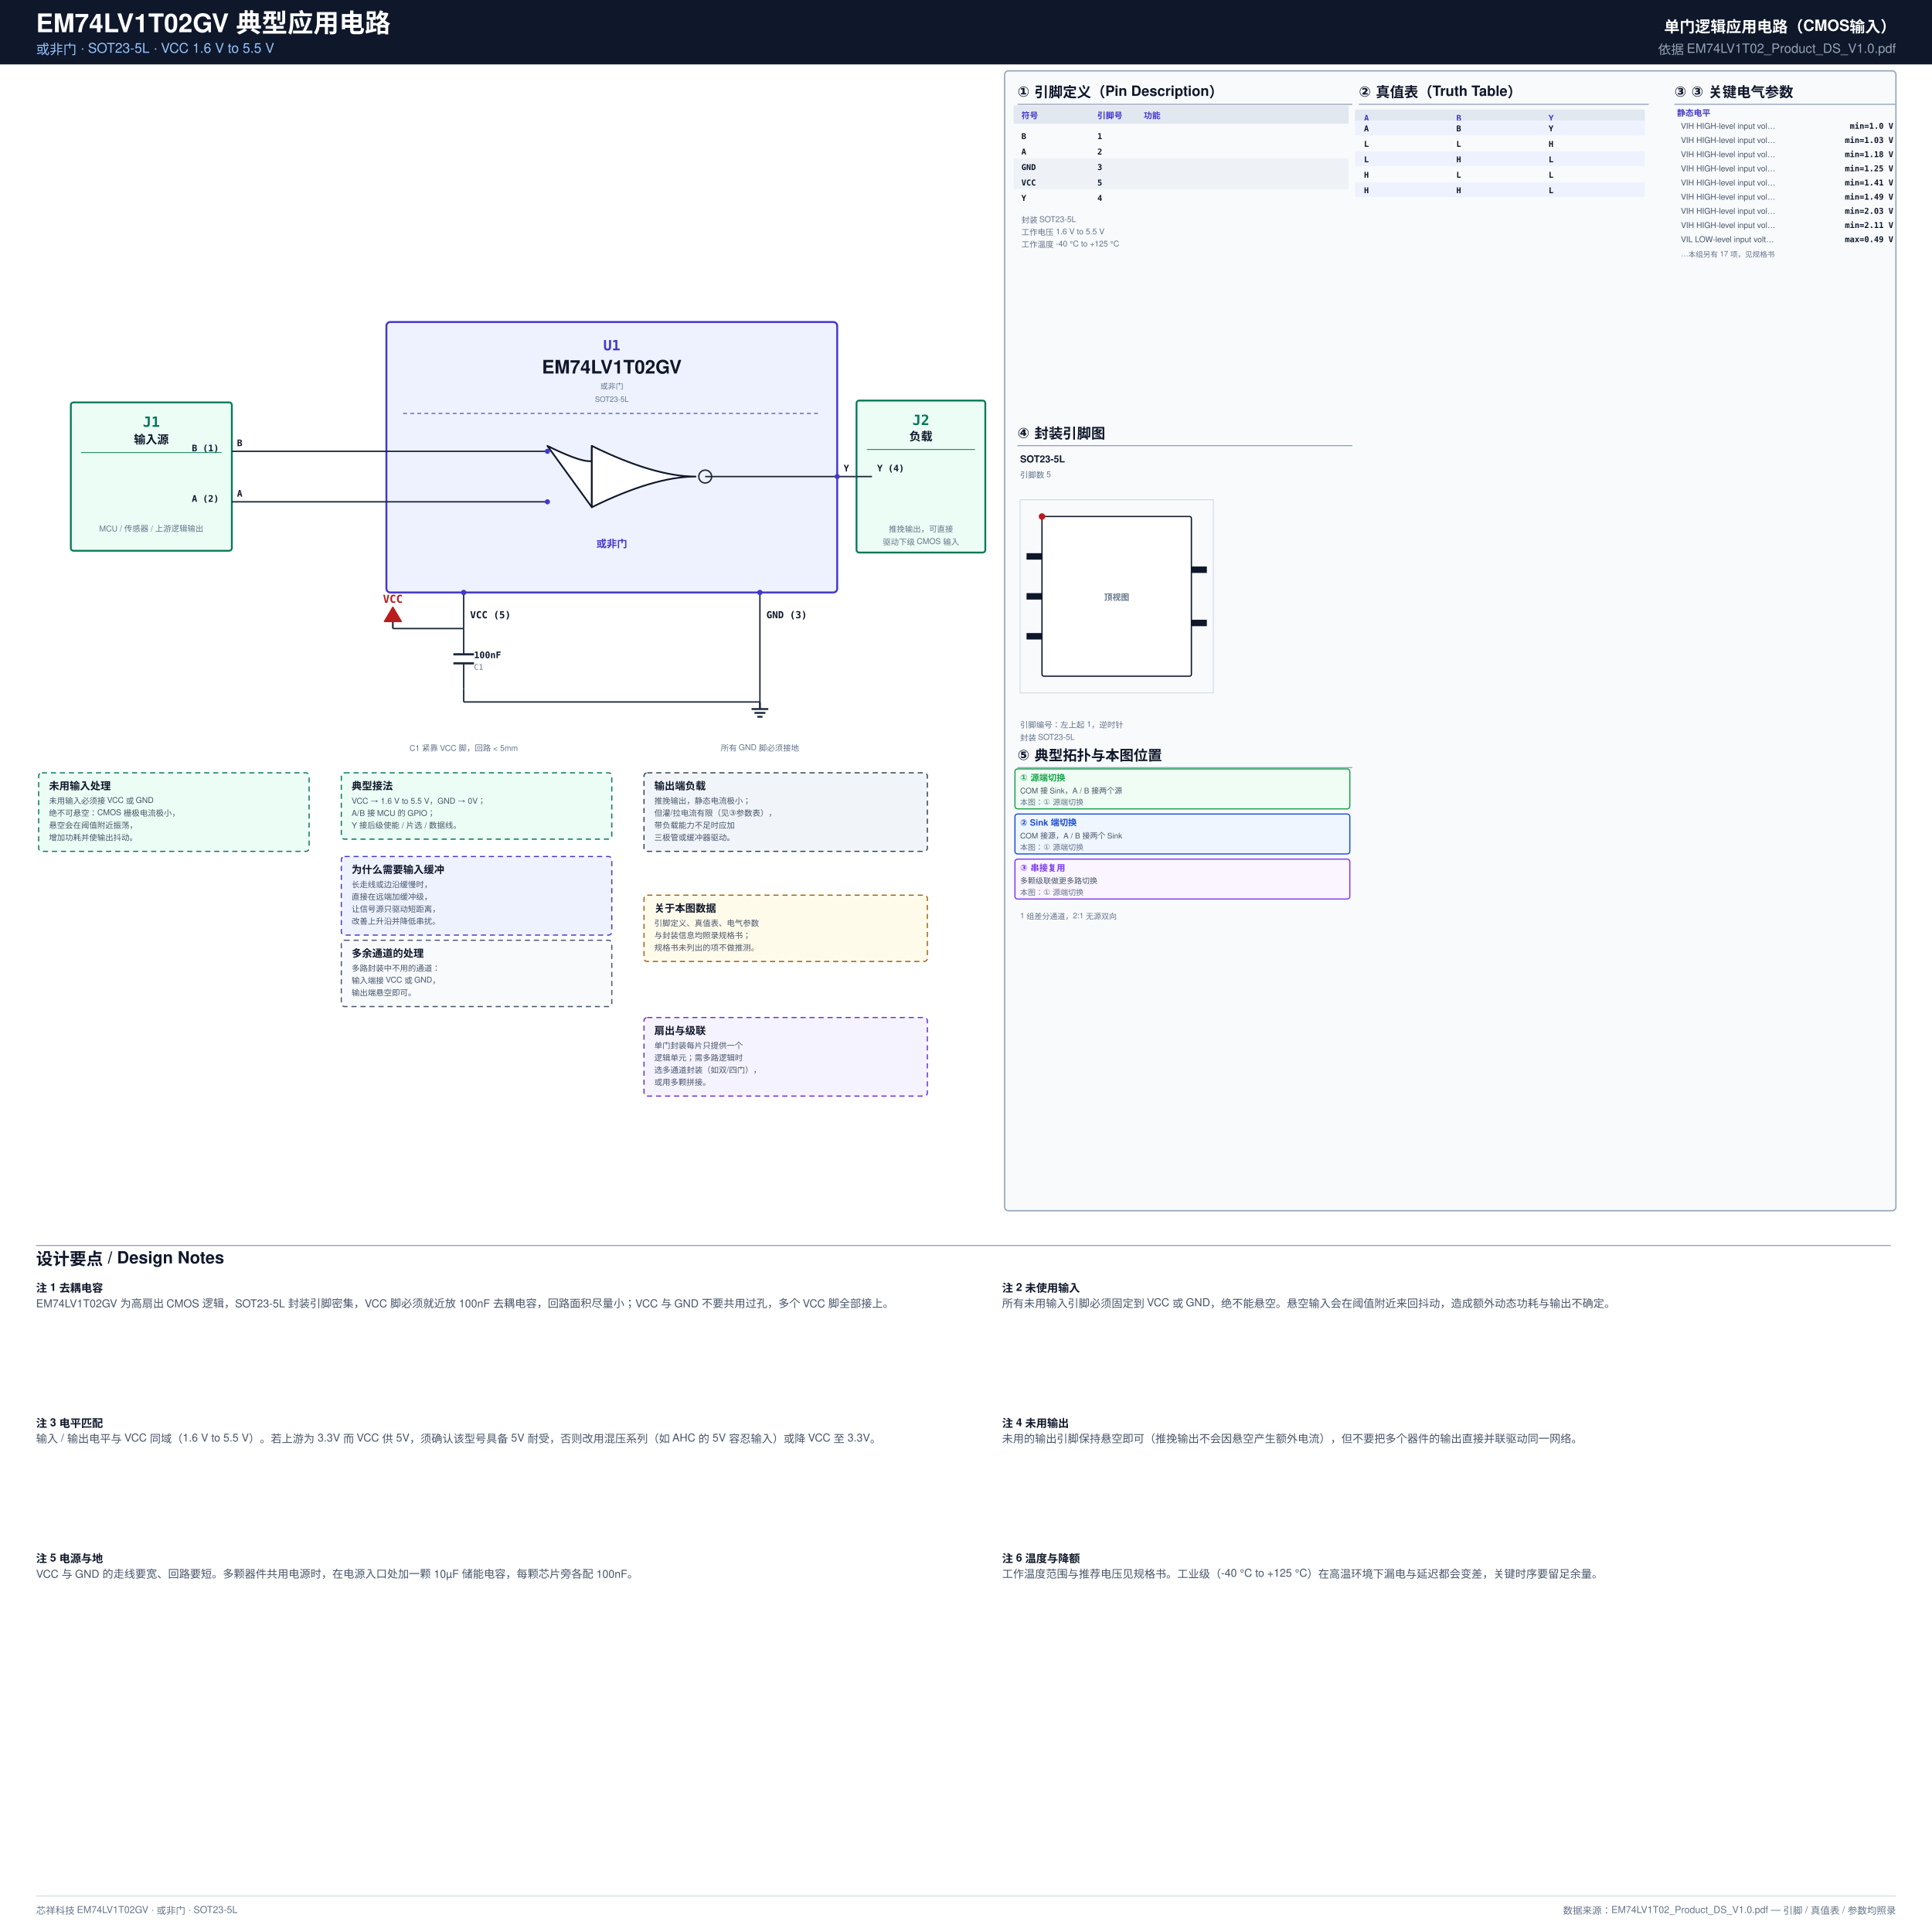
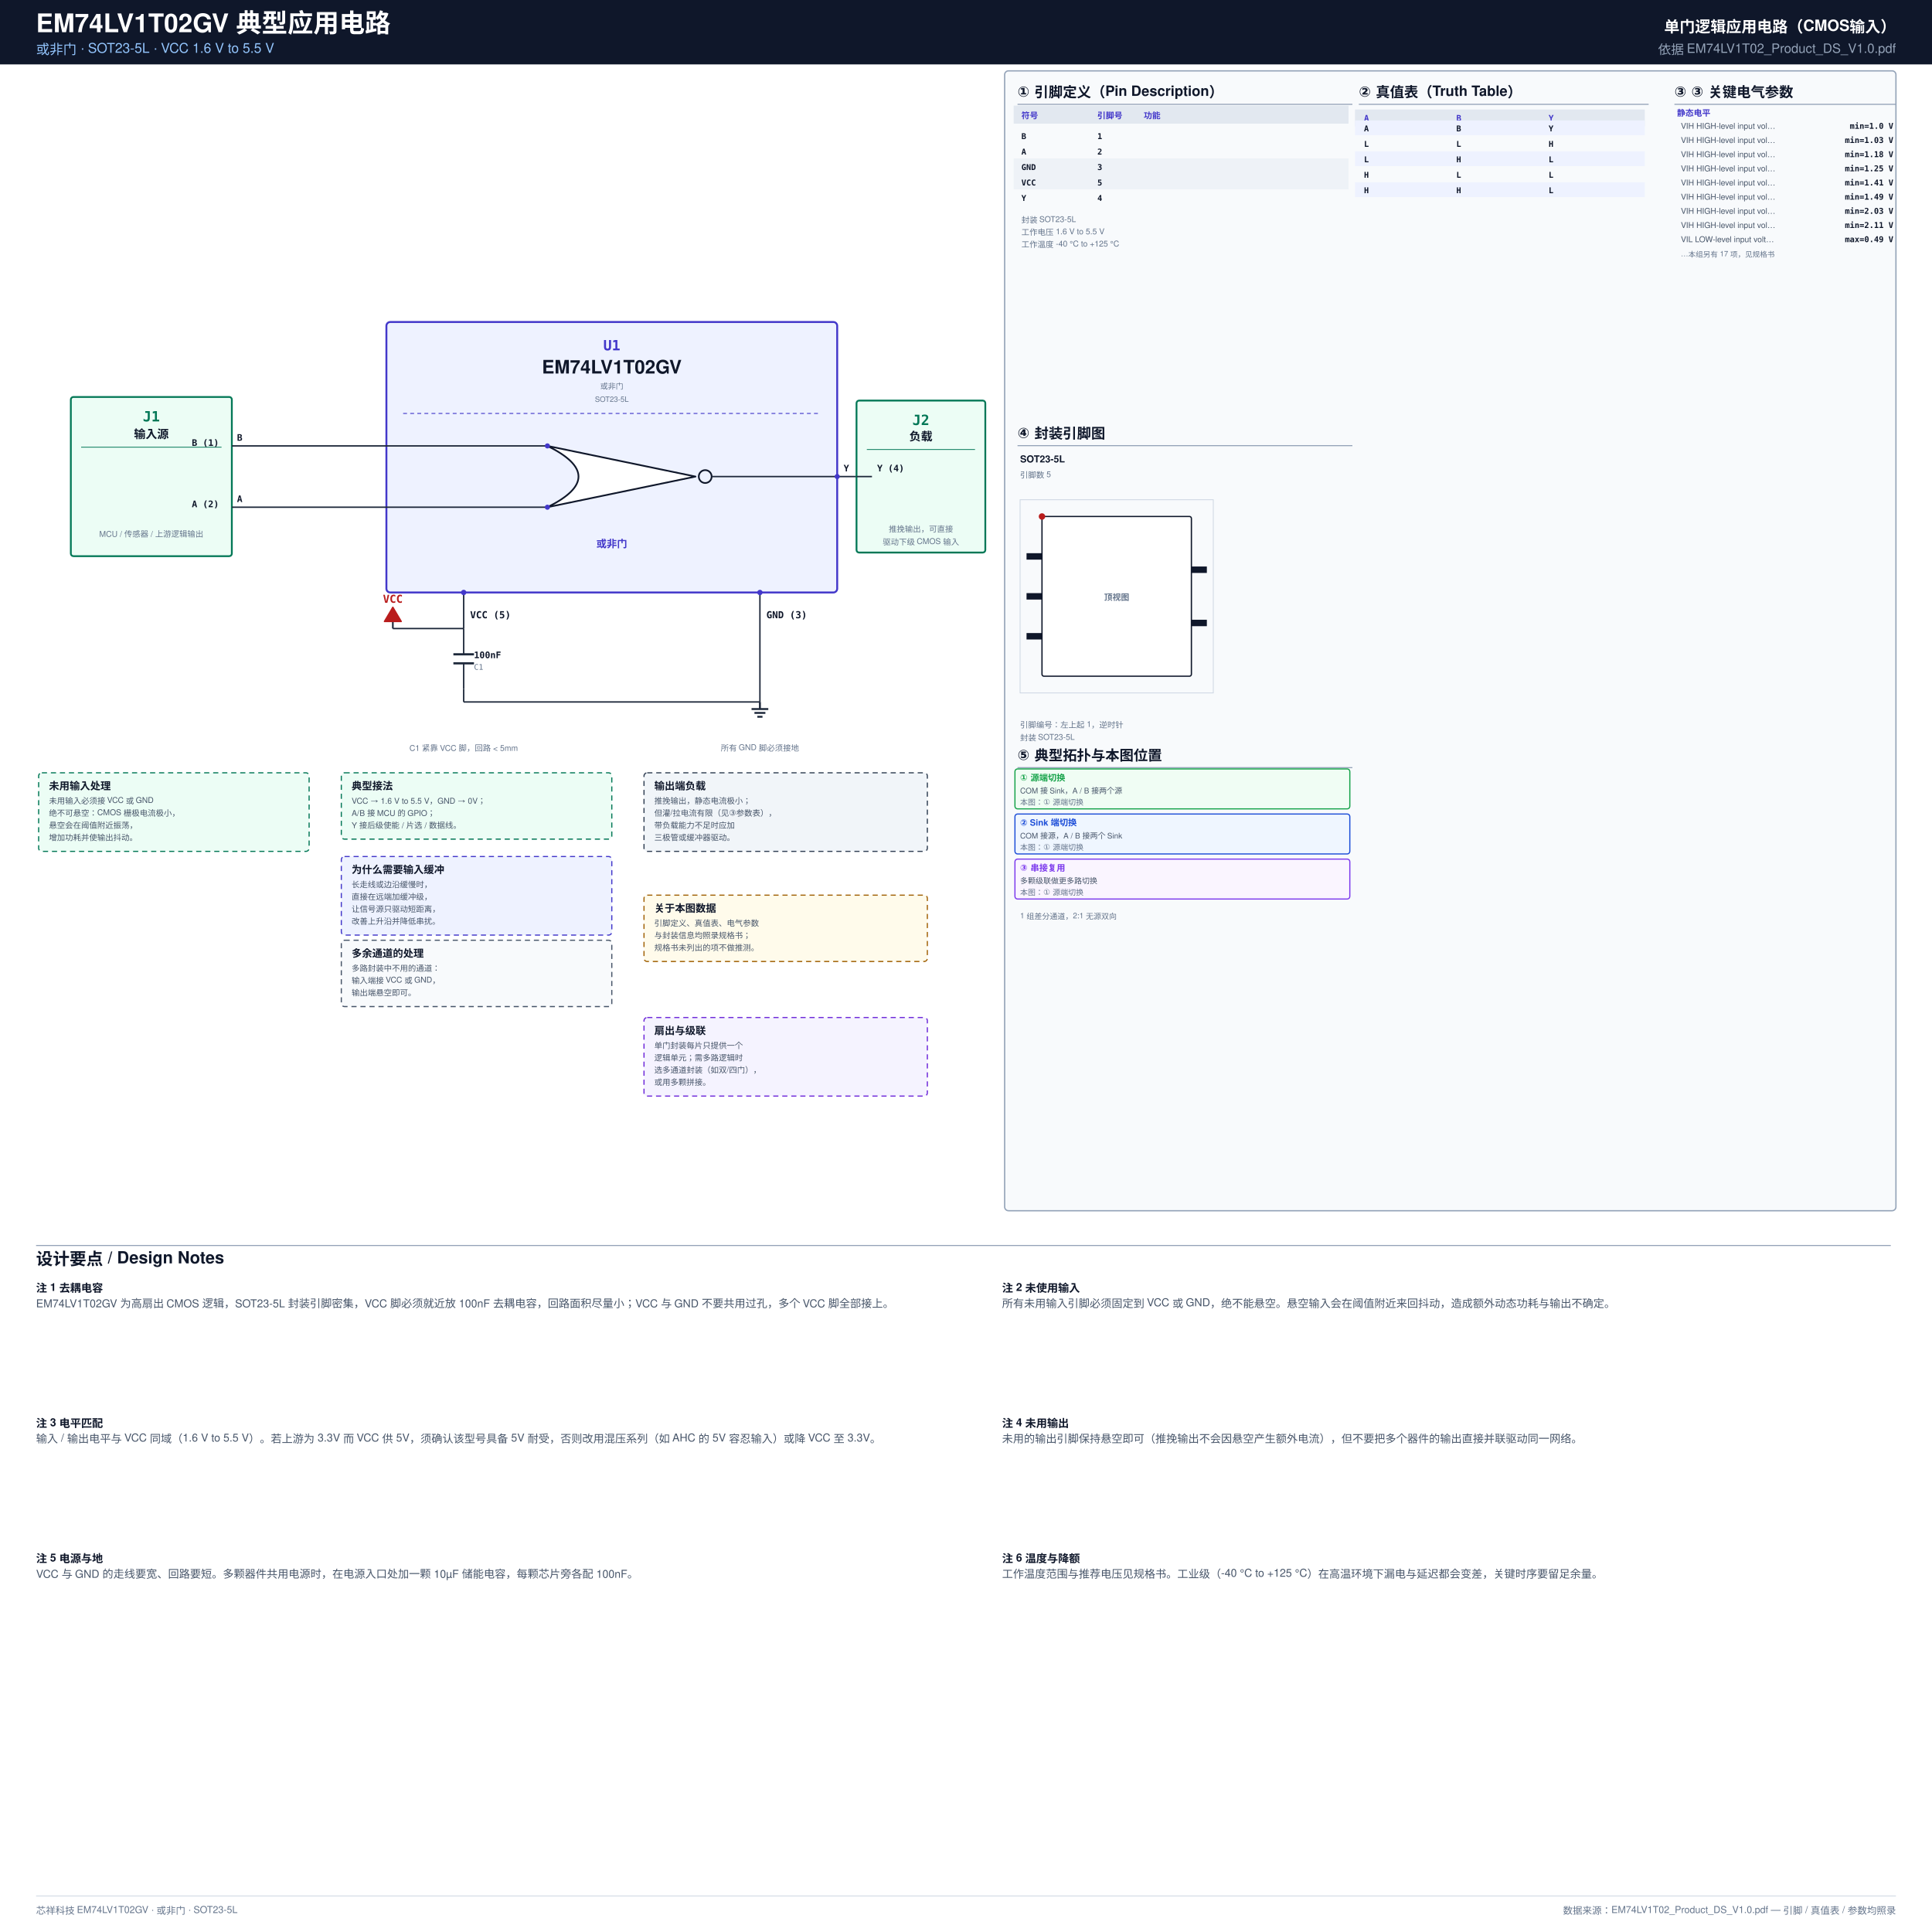
<svg xmlns="http://www.w3.org/2000/svg" width="3000" height="3000" viewBox="0 0 3000 3000">
  <rect x="0" y="0" width="3000" height="3000" rx="0" fill="#ffffff" stroke="none" stroke-width="0" />
  <rect x="0" y="0" width="3000" height="100" rx="0" fill="#0f172a" stroke="none" stroke-width="0" />
  <text x="56" y="50" font-family="PingFang SC, Helvetica Neue, Helvetica, Arial, sans-serif" font-size="40" fill="#ffffff" text-anchor="start" font-weight="700">EM74LV1T02GV 典型应用电路</text>
  <text x="56" y="84" font-family="PingFang SC, Helvetica Neue, Helvetica, Arial, sans-serif" font-size="21" fill="#93c5fd" text-anchor="start" font-weight="500">或非门 · SOT23-5L · VCC 1.6 V to 5.5 V</text>
  <text x="2944" y="50" font-family="PingFang SC, Helvetica Neue, Helvetica, Arial, sans-serif" font-size="24" fill="#ffffff" text-anchor="end" font-weight="600">单门逻辑应用电路（CMOS输入）</text>
  <text x="2944" y="84" font-family="PingFang SC, Helvetica Neue, Helvetica, Arial, sans-serif" font-size="20" fill="#94a3b8" text-anchor="end" font-weight="normal">依据 EM74LV1T02_Product_DS_V1.0.pdf</text>
-   <rect x="110" y="624.8" width="250" height="230.4" rx="4" fill="#ecfdf5" stroke="#047857" stroke-width="2.8" />
-   <text x="235.0" y="662.8" font-family="Menlo, Monaco, Consolas, monospace" font-size="22" fill="#047857" text-anchor="middle" font-weight="700">J1</text>
-   <text x="235.0" y="688.8" font-family="PingFang SC, Helvetica Neue, Helvetica, Arial, sans-serif" font-size="18" fill="#0f172a" text-anchor="middle" font-weight="700">输入源</text>
-   <line x1="126" y1="702.8" x2="344" y2="702.8" stroke="#047857" stroke-width="1.2" />
-   <text x="340" y="700.8" font-family="Menlo, Monaco, Consolas, monospace" font-size="14" fill="#0f172a" text-anchor="end" font-weight="600">B (1)</text>
-   <text x="340" y="779.2" font-family="Menlo, Monaco, Consolas, monospace" font-size="14" fill="#0f172a" text-anchor="end" font-weight="600">A (2)</text>
-   <text x="235.0" y="825.2" font-family="PingFang SC, Helvetica Neue, Helvetica, Arial, sans-serif" font-size="12.5" fill="#64748b" text-anchor="middle" font-weight="normal">MCU / 传感器 / 上游逻辑输出</text>
+   <rect x="110" y="616.4" width="250" height="247.2" rx="4" fill="#ecfdf5" stroke="#047857" stroke-width="2.8" />
+   <text x="235.0" y="654.4" font-family="Menlo, Monaco, Consolas, monospace" font-size="22" fill="#047857" text-anchor="middle" font-weight="700">J1</text>
+   <text x="235.0" y="680.4" font-family="PingFang SC, Helvetica Neue, Helvetica, Arial, sans-serif" font-size="18" fill="#0f172a" text-anchor="middle" font-weight="700">输入源</text>
+   <line x1="126" y1="694.4" x2="344" y2="694.4" stroke="#047857" stroke-width="1.2" />
+   <text x="340" y="692.4" font-family="Menlo, Monaco, Consolas, monospace" font-size="14" fill="#0f172a" text-anchor="end" font-weight="600">B (1)</text>
+   <text x="340" y="787.6" font-family="Menlo, Monaco, Consolas, monospace" font-size="14" fill="#0f172a" text-anchor="end" font-weight="600">A (2)</text>
+   <text x="235.0" y="833.6" font-family="PingFang SC, Helvetica Neue, Helvetica, Arial, sans-serif" font-size="12.5" fill="#64748b" text-anchor="middle" font-weight="normal">MCU / 传感器 / 上游逻辑输出</text>
  <rect x="600" y="500" width="700" height="420" rx="6" fill="#eef2ff" stroke="#4338ca" stroke-width="3.0" />
  <text x="950.0" y="544" font-family="Menlo, Monaco, Consolas, monospace" font-size="22" fill="#4338ca" text-anchor="middle" font-weight="700">U1</text>
  <text x="950.0" y="580" font-family="PingFang SC, Helvetica Neue, Helvetica, Arial, sans-serif" font-size="29" fill="#0f172a" text-anchor="middle" font-weight="700">EM74LV1T02GV</text>
  <text x="950.0" y="604" font-family="PingFang SC, Helvetica Neue, Helvetica, Arial, sans-serif" font-size="12" fill="#64748b" text-anchor="middle" font-weight="normal">或非门</text>
  <text x="950.0" y="624" font-family="PingFang SC, Helvetica Neue, Helvetica, Arial, sans-serif" font-size="11.5" fill="#64748b" text-anchor="middle" font-weight="normal">SOT23-5L</text>
  <line x1="626" y1="642" x2="1274" y2="642" stroke="#4338ca" stroke-width="1.4" stroke-dasharray="6 5" />
-   <path d="M850,692.4 Q946.6,740.0 919.0,692.4 L919.0,787.6 Q946.6,740.0 919.0,787.6 Z" stroke="#0f172a" stroke-width="2.6" fill="#ffffff" stroke-linejoin="round" stroke-linecap="round" />
-   <path d="M919.0,692.4 Q1015.6,740.0 1080,740.0 Q1015.6,740.0 919.0,787.6 Z" stroke="#0f172a" stroke-width="2.6" fill="#ffffff" stroke-linejoin="round" stroke-linecap="round" />
-   <path d="M1095,730.0 A10,10 0 1 0 1095.1,730.0" stroke="#1e293b" stroke-width="2.2" fill="none" stroke-linejoin="round" stroke-linecap="round" />
+   <path d="M850,692.4 Q946.6,740.0 850,787.6 L1080,740.0 L850,692.4 Z" stroke="#0f172a" stroke-width="2.6" fill="#ffffff" stroke-linejoin="round" stroke-linecap="round" />
+   <path d="M1095,730.0 A10,10 0 1 0 1095.1,730.0" stroke="#0f172a" stroke-width="2.6" fill="none" stroke-linejoin="round" stroke-linecap="round" />
  <text x="950.0" y="850" font-family="PingFang SC, Helvetica Neue, Helvetica, Arial, sans-serif" font-size="16" fill="#4338ca" text-anchor="middle" font-weight="700">或非门</text>
-   <line x1="360" y1="700.8" x2="850" y2="700.8" stroke="#1e293b" stroke-width="2.2" />
-   <circle cx="850" cy="700.8" r="4.0" fill="#4338ca" />
-   <text x="368" y="692.8" font-family="Menlo, Monaco, Consolas, monospace" font-size="14" fill="#0f172a" text-anchor="start" font-weight="600">B</text>
-   <line x1="360" y1="779.2" x2="850" y2="779.2" stroke="#1e293b" stroke-width="2.2" />
-   <circle cx="850" cy="779.2" r="4.0" fill="#4338ca" />
-   <text x="368" y="771.2" font-family="Menlo, Monaco, Consolas, monospace" font-size="14" fill="#0f172a" text-anchor="start" font-weight="600">A</text>
-   <line x1="1095" y1="740.0" x2="1300" y2="740.0" stroke="#1e293b" stroke-width="2.2" />
+   <line x1="360" y1="692.4" x2="850" y2="692.4" stroke="#1e293b" stroke-width="2.2" />
+   <circle cx="850" cy="692.4" r="4.0" fill="#4338ca" />
+   <text x="368" y="684.4" font-family="Menlo, Monaco, Consolas, monospace" font-size="14" fill="#0f172a" text-anchor="start" font-weight="600">B</text>
+   <line x1="360" y1="787.6" x2="850" y2="787.6" stroke="#1e293b" stroke-width="2.2" />
+   <circle cx="850" cy="787.6" r="4.0" fill="#4338ca" />
+   <text x="368" y="779.6" font-family="Menlo, Monaco, Consolas, monospace" font-size="14" fill="#0f172a" text-anchor="start" font-weight="600">A</text>
+   <line x1="1105" y1="740.0" x2="1300" y2="740.0" stroke="#1e293b" stroke-width="2.2" />
  <line x1="1300" y1="740.0" x2="1330" y2="740.0" stroke="#1e293b" stroke-width="2.2" />
  <circle cx="1300" cy="740.0" r="4.0" fill="#4338ca" />
  <text x="1310" y="732.0" font-family="Menlo, Monaco, Consolas, monospace" font-size="14" fill="#0f172a" text-anchor="start" font-weight="600">Y (4)</text>
  <line x1="720" y1="920" x2="720" y2="976" stroke="#1e293b" stroke-width="2.2" />
  <circle cx="720" cy="920" r="4.2" fill="#4338ca" />
  <text x="730" y="960" font-family="Menlo, Monaco, Consolas, monospace" font-size="15" fill="#0f172a" text-anchor="start" font-weight="600">VCC (5)</text>
  <line x1="610" y1="976" x2="720" y2="976" stroke="#1e293b" stroke-width="2.2" />
  <line x1="610" y1="976" x2="610" y2="965" stroke="#1e293b" stroke-width="2.6" />
  <path d="M597,965 L623,965 L610,943 Z" stroke="#b91c1c" stroke-width="2.2" fill="#b91c1c" stroke-linejoin="round" stroke-linecap="round" />
  <text x="610" y="936" font-family="Menlo, Monaco, Consolas, monospace" font-size="17" fill="#b91c1c" text-anchor="middle" font-weight="700">VCC</text>
  <line x1="720" y1="976" x2="720" y2="1016.0" stroke="#1e293b" stroke-width="2.2" />
  <line x1="704.0" y1="1016.0" x2="736.0" y2="1016.0" stroke="#1e293b" stroke-width="3.4" />
  <line x1="704.0" y1="1030.0" x2="736.0" y2="1030.0" stroke="#1e293b" stroke-width="3.4" />
  <line x1="720" y1="1030.0" x2="720" y2="1070" stroke="#1e293b" stroke-width="2.2" />
  <text x="736" y="1022.0" font-family="Menlo, Monaco, Consolas, monospace" font-size="14" fill="#0f172a" text-anchor="start" font-weight="700">100nF</text>
  <text x="736" y="1040.0" font-family="Menlo, Monaco, Consolas, monospace" font-size="12" fill="#64748b" text-anchor="start" font-weight="500">C1</text>
  <line x1="720" y1="1070" x2="720" y2="1090" stroke="#1e293b" stroke-width="2.2" />
  <text x="720" y="1166" font-family="PingFang SC, Helvetica Neue, Helvetica, Arial, sans-serif" font-size="12.5" fill="#64748b" text-anchor="middle" font-weight="normal">C1 紧靠 VCC 脚，回路 &lt; 5mm</text>
  <line x1="1180" y1="920" x2="1180" y2="1090" stroke="#1e293b" stroke-width="2.2" />
  <circle cx="1180" cy="920" r="4.2" fill="#4338ca" />
  <text x="1190" y="960" font-family="Menlo, Monaco, Consolas, monospace" font-size="15" fill="#0f172a" text-anchor="start" font-weight="600">GND (3)</text>
  <line x1="1180" y1="1090" x2="1180" y2="1101.0" stroke="#1e293b" stroke-width="3.0" />
  <line x1="1167.0" y1="1101.0" x2="1193.0" y2="1101.0" stroke="#1e293b" stroke-width="3.0" />
  <line x1="1171.5" y1="1107.0" x2="1188.5" y2="1107.0" stroke="#1e293b" stroke-width="3.0" />
  <line x1="1176.0" y1="1113.0" x2="1184.0" y2="1113.0" stroke="#1e293b" stroke-width="3.0" />
  <text x="1180" y="1166" font-family="PingFang SC, Helvetica Neue, Helvetica, Arial, sans-serif" font-size="12.5" fill="#64748b" text-anchor="middle" font-weight="normal">所有 GND 脚必须接地</text>
  <line x1="720" y1="1090" x2="1180" y2="1090" stroke="#1e293b" stroke-width="2.2" />
  <rect x="1330" y="622.0" width="200" height="236" rx="4" fill="#ecfdf5" stroke="#047857" stroke-width="2.8" />
  <text x="1430.0" y="660.0" font-family="Menlo, Monaco, Consolas, monospace" font-size="22" fill="#047857" text-anchor="middle" font-weight="700">J2</text>
  <text x="1430.0" y="684.0" font-family="PingFang SC, Helvetica Neue, Helvetica, Arial, sans-serif" font-size="18" fill="#0f172a" text-anchor="middle" font-weight="700">负载</text>
  <line x1="1346" y1="698.0" x2="1514" y2="698.0" stroke="#047857" stroke-width="1.2" />
  <line x1="1330" y1="740.0" x2="1354" y2="740.0" stroke="#1e293b" stroke-width="2.2" />
  <text x="1362" y="732.0" font-family="Menlo, Monaco, Consolas, monospace" font-size="14" fill="#0f172a" text-anchor="start" font-weight="600">Y (4)</text>
  <text x="1430.0" y="826.0" font-family="PingFang SC, Helvetica Neue, Helvetica, Arial, sans-serif" font-size="12.5" fill="#64748b" text-anchor="middle" font-weight="normal">推挽输出，可直接</text>
  <text x="1430.0" y="846.0" font-family="PingFang SC, Helvetica Neue, Helvetica, Arial, sans-serif" font-size="12.5" fill="#64748b" text-anchor="middle" font-weight="normal">驱动下级 CMOS 输入</text>
  <rect x="60" y="1200" width="420" height="122" rx="5" fill="#ecfdf5" stroke="#047857" stroke-width="1.8" stroke-dasharray="8 6" />
  <text x="76" y="1226" font-family="PingFang SC, Helvetica Neue, Helvetica, Arial, sans-serif" font-size="16" fill="#0f172a" text-anchor="start" font-weight="700">未用输入处理</text>
  <text x="76" y="1248" font-family="PingFang SC, Helvetica Neue, Helvetica, Arial, sans-serif" font-size="12.5" fill="#475569" text-anchor="start" font-weight="normal">未用输入必须接 VCC 或 GND</text>
  <text x="76" y="1267" font-family="PingFang SC, Helvetica Neue, Helvetica, Arial, sans-serif" font-size="12.5" fill="#475569" text-anchor="start" font-weight="normal">绝不可悬空：CMOS 栅极电流极小，</text>
  <text x="76" y="1286" font-family="PingFang SC, Helvetica Neue, Helvetica, Arial, sans-serif" font-size="12.5" fill="#475569" text-anchor="start" font-weight="normal">悬空会在阈值附近振荡，</text>
  <text x="76" y="1305" font-family="PingFang SC, Helvetica Neue, Helvetica, Arial, sans-serif" font-size="12.5" fill="#475569" text-anchor="start" font-weight="normal">增加功耗并使输出抖动。</text>
  <rect x="530" y="1200" width="420" height="103" rx="5" fill="#ecfdf5" stroke="#047857" stroke-width="1.8" stroke-dasharray="8 6" />
  <text x="546" y="1226" font-family="PingFang SC, Helvetica Neue, Helvetica, Arial, sans-serif" font-size="16" fill="#0f172a" text-anchor="start" font-weight="700">典型接法</text>
  <text x="546" y="1248" font-family="PingFang SC, Helvetica Neue, Helvetica, Arial, sans-serif" font-size="12.5" fill="#475569" text-anchor="start" font-weight="normal">VCC → 1.6 V to 5.5 V，GND → 0V；</text>
  <text x="546" y="1267" font-family="PingFang SC, Helvetica Neue, Helvetica, Arial, sans-serif" font-size="12.5" fill="#475569" text-anchor="start" font-weight="normal">A/B 接 MCU 的 GPIO；</text>
  <text x="546" y="1286" font-family="PingFang SC, Helvetica Neue, Helvetica, Arial, sans-serif" font-size="12.5" fill="#475569" text-anchor="start" font-weight="normal">Y 接后级使能 / 片选 / 数据线。</text>
  <rect x="530" y="1330" width="420" height="122" rx="5" fill="#eef2ff" stroke="#4338ca" stroke-width="1.8" stroke-dasharray="8 6" />
  <text x="546" y="1356" font-family="PingFang SC, Helvetica Neue, Helvetica, Arial, sans-serif" font-size="16" fill="#0f172a" text-anchor="start" font-weight="700">为什么需要输入缓冲</text>
  <text x="546" y="1378" font-family="PingFang SC, Helvetica Neue, Helvetica, Arial, sans-serif" font-size="12.5" fill="#475569" text-anchor="start" font-weight="normal">长走线或边沿缓慢时，</text>
  <text x="546" y="1397" font-family="PingFang SC, Helvetica Neue, Helvetica, Arial, sans-serif" font-size="12.5" fill="#475569" text-anchor="start" font-weight="normal">直接在远端加缓冲级，</text>
  <text x="546" y="1416" font-family="PingFang SC, Helvetica Neue, Helvetica, Arial, sans-serif" font-size="12.5" fill="#475569" text-anchor="start" font-weight="normal">让信号源只驱动短距离，</text>
  <text x="546" y="1435" font-family="PingFang SC, Helvetica Neue, Helvetica, Arial, sans-serif" font-size="12.5" fill="#475569" text-anchor="start" font-weight="normal">改善上升沿并降低串扰。</text>
  <rect x="530" y="1460" width="420" height="103" rx="5" fill="#f8fafc" stroke="#475569" stroke-width="1.8" stroke-dasharray="8 6" />
  <text x="546" y="1486" font-family="PingFang SC, Helvetica Neue, Helvetica, Arial, sans-serif" font-size="16" fill="#0f172a" text-anchor="start" font-weight="700">多余通道的处理</text>
  <text x="546" y="1508" font-family="PingFang SC, Helvetica Neue, Helvetica, Arial, sans-serif" font-size="12.5" fill="#475569" text-anchor="start" font-weight="normal">多路封装中不用的通道：</text>
  <text x="546" y="1527" font-family="PingFang SC, Helvetica Neue, Helvetica, Arial, sans-serif" font-size="12.5" fill="#475569" text-anchor="start" font-weight="normal">输入端接 VCC 或 GND，</text>
  <text x="546" y="1546" font-family="PingFang SC, Helvetica Neue, Helvetica, Arial, sans-serif" font-size="12.5" fill="#475569" text-anchor="start" font-weight="normal">输出端悬空即可。</text>
  <rect x="1000" y="1200" width="440" height="122" rx="5" fill="#f1f5f9" stroke="#334155" stroke-width="1.8" stroke-dasharray="8 6" />
  <text x="1016" y="1226" font-family="PingFang SC, Helvetica Neue, Helvetica, Arial, sans-serif" font-size="16" fill="#0f172a" text-anchor="start" font-weight="700">输出端负载</text>
  <text x="1016" y="1248" font-family="PingFang SC, Helvetica Neue, Helvetica, Arial, sans-serif" font-size="12.5" fill="#475569" text-anchor="start" font-weight="normal">推挽输出，静态电流极小；</text>
  <text x="1016" y="1267" font-family="PingFang SC, Helvetica Neue, Helvetica, Arial, sans-serif" font-size="12.5" fill="#475569" text-anchor="start" font-weight="normal">但灌/拉电流有限（见③参数表），</text>
  <text x="1016" y="1286" font-family="PingFang SC, Helvetica Neue, Helvetica, Arial, sans-serif" font-size="12.5" fill="#475569" text-anchor="start" font-weight="normal">带负载能力不足时应加</text>
  <text x="1016" y="1305" font-family="PingFang SC, Helvetica Neue, Helvetica, Arial, sans-serif" font-size="12.5" fill="#475569" text-anchor="start" font-weight="normal">三极管或缓冲器驱动。</text>
  <rect x="1000" y="1390" width="440" height="103" rx="5" fill="#fffbeb" stroke="#a16207" stroke-width="1.8" stroke-dasharray="8 6" />
  <text x="1016" y="1416" font-family="PingFang SC, Helvetica Neue, Helvetica, Arial, sans-serif" font-size="16" fill="#0f172a" text-anchor="start" font-weight="700">关于本图数据</text>
  <text x="1016" y="1438" font-family="PingFang SC, Helvetica Neue, Helvetica, Arial, sans-serif" font-size="12.5" fill="#475569" text-anchor="start" font-weight="normal">引脚定义、真值表、电气参数</text>
  <text x="1016" y="1457" font-family="PingFang SC, Helvetica Neue, Helvetica, Arial, sans-serif" font-size="12.5" fill="#475569" text-anchor="start" font-weight="normal">与封装信息均照录规格书；</text>
  <text x="1016" y="1476" font-family="PingFang SC, Helvetica Neue, Helvetica, Arial, sans-serif" font-size="12.5" fill="#475569" text-anchor="start" font-weight="normal">规格书未列出的项不做推测。</text>
  <rect x="1000" y="1580" width="440" height="122" rx="5" fill="#f5f3ff" stroke="#6d28d9" stroke-width="1.8" stroke-dasharray="8 6" />
  <text x="1016" y="1606" font-family="PingFang SC, Helvetica Neue, Helvetica, Arial, sans-serif" font-size="16" fill="#0f172a" text-anchor="start" font-weight="700">扇出与级联</text>
  <text x="1016" y="1628" font-family="PingFang SC, Helvetica Neue, Helvetica, Arial, sans-serif" font-size="12.5" fill="#475569" text-anchor="start" font-weight="normal">单门封装每片只提供一个</text>
  <text x="1016" y="1647" font-family="PingFang SC, Helvetica Neue, Helvetica, Arial, sans-serif" font-size="12.5" fill="#475569" text-anchor="start" font-weight="normal">逻辑单元；需多路逻辑时</text>
  <text x="1016" y="1666" font-family="PingFang SC, Helvetica Neue, Helvetica, Arial, sans-serif" font-size="12.5" fill="#475569" text-anchor="start" font-weight="normal">选多通道封装（如双/四门），</text>
  <text x="1016" y="1685" font-family="PingFang SC, Helvetica Neue, Helvetica, Arial, sans-serif" font-size="12.5" fill="#475569" text-anchor="start" font-weight="normal">或用多颗拼接。</text>
  <rect x="1560" y="110" width="1384" height="1770" rx="6" fill="#f8fafc" stroke="#94a3b8" stroke-width="2.0" />
  <text x="1580" y="150" font-family="PingFang SC, Helvetica Neue, Helvetica, Arial, sans-serif" font-size="22" fill="#0f172a" text-anchor="start" font-weight="700">① 引脚定义（Pin Description）</text>
  <line x1="1580" y1="162" x2="2100" y2="162" stroke="#94a3b8" stroke-width="1.6" />
  <rect x="1574.0" y="164" width="520.0" height="28" rx="0" fill="#e2e8f0" stroke="none" stroke-width="0" />
  <text x="1586.0" y="184" font-family="Menlo, Monaco, Consolas, monospace" font-size="13" fill="#4338ca" text-anchor="start" font-weight="700">符号</text>
  <text x="1704.0" y="184" font-family="Menlo, Monaco, Consolas, monospace" font-size="13" fill="#4338ca" text-anchor="start" font-weight="700">引脚号</text>
  <text x="1776.0" y="184" font-family="Menlo, Monaco, Consolas, monospace" font-size="13" fill="#4338ca" text-anchor="start" font-weight="700">功能</text>
  <text x="1586.0" y="216" font-family="Menlo, Monaco, Consolas, monospace" font-size="12.5" fill="#0f172a" text-anchor="start" font-weight="600">B</text>
  <text x="1704.0" y="216" font-family="Menlo, Monaco, Consolas, monospace" font-size="12.5" fill="#0f172a" text-anchor="start" font-weight="600">1</text>
  <text x="1586.0" y="240" font-family="Menlo, Monaco, Consolas, monospace" font-size="12.5" fill="#0f172a" text-anchor="start" font-weight="600">A</text>
  <text x="1704.0" y="240" font-family="Menlo, Monaco, Consolas, monospace" font-size="12.5" fill="#0f172a" text-anchor="start" font-weight="600">2</text>
  <rect x="1574.0" y="246" width="520.0" height="24" rx="0" fill="#eef2f7" stroke="none" stroke-width="0" />
  <text x="1586.0" y="264" font-family="Menlo, Monaco, Consolas, monospace" font-size="12.5" fill="#0f172a" text-anchor="start" font-weight="600">GND</text>
  <text x="1704.0" y="264" font-family="Menlo, Monaco, Consolas, monospace" font-size="12.5" fill="#0f172a" text-anchor="start" font-weight="600">3</text>
  <rect x="1574.0" y="270" width="520.0" height="24" rx="0" fill="#eef2f7" stroke="none" stroke-width="0" />
  <text x="1586.0" y="288" font-family="Menlo, Monaco, Consolas, monospace" font-size="12.5" fill="#0f172a" text-anchor="start" font-weight="600">VCC</text>
  <text x="1704.0" y="288" font-family="Menlo, Monaco, Consolas, monospace" font-size="12.5" fill="#0f172a" text-anchor="start" font-weight="600">5</text>
  <text x="1586.0" y="312" font-family="Menlo, Monaco, Consolas, monospace" font-size="12.5" fill="#0f172a" text-anchor="start" font-weight="600">Y</text>
  <text x="1704.0" y="312" font-family="Menlo, Monaco, Consolas, monospace" font-size="12.5" fill="#0f172a" text-anchor="start" font-weight="600">4</text>
  <text x="1586" y="346" font-family="PingFang SC, Helvetica Neue, Helvetica, Arial, sans-serif" font-size="12.5" fill="#64748b" text-anchor="start" font-weight="normal">封装 SOT23-5L</text>
  <text x="1586" y="365" font-family="PingFang SC, Helvetica Neue, Helvetica, Arial, sans-serif" font-size="12.5" fill="#64748b" text-anchor="start" font-weight="normal">工作电压 1.6 V to 5.5 V</text>
  <text x="1586" y="384" font-family="PingFang SC, Helvetica Neue, Helvetica, Arial, sans-serif" font-size="12.5" fill="#64748b" text-anchor="start" font-weight="normal">工作温度 -40 °C to +125 °C</text>
  <text x="2110" y="150" font-family="PingFang SC, Helvetica Neue, Helvetica, Arial, sans-serif" font-size="22" fill="#0f172a" text-anchor="start" font-weight="700">② 真值表（Truth Table）</text>
  <line x1="2110" y1="162" x2="2560" y2="162" stroke="#94a3b8" stroke-width="1.6" />
  <rect x="2104" y="170" width="450" height="26" rx="0" fill="#e2e8f0" stroke="none" stroke-width="0" />
  <text x="2118" y="188" font-family="Menlo, Monaco, Consolas, monospace" font-size="13" fill="#4338ca" text-anchor="start" font-weight="700">A</text>
  <text x="2261.333" y="188" font-family="Menlo, Monaco, Consolas, monospace" font-size="13" fill="#4338ca" text-anchor="start" font-weight="700">B</text>
  <text x="2404.667" y="188" font-family="Menlo, Monaco, Consolas, monospace" font-size="13" fill="#4338ca" text-anchor="start" font-weight="700">Y</text>
  <rect x="2104" y="187" width="450" height="23" rx="0" fill="#eef2ff" stroke="none" stroke-width="0" />
  <text x="2118" y="204" font-family="Menlo, Monaco, Consolas, monospace" font-size="12.5" fill="#0f172a" text-anchor="start" font-weight="600">A</text>
  <text x="2261.333" y="204" font-family="Menlo, Monaco, Consolas, monospace" font-size="12.5" fill="#0f172a" text-anchor="start" font-weight="600">B</text>
  <text x="2404.667" y="204" font-family="Menlo, Monaco, Consolas, monospace" font-size="12.5" fill="#0f172a" text-anchor="start" font-weight="600">Y</text>
  <text x="2118" y="228" font-family="Menlo, Monaco, Consolas, monospace" font-size="12.5" fill="#0f172a" text-anchor="start" font-weight="600">L</text>
  <text x="2261.333" y="228" font-family="Menlo, Monaco, Consolas, monospace" font-size="12.5" fill="#0f172a" text-anchor="start" font-weight="600">L</text>
  <text x="2404.667" y="228" font-family="Menlo, Monaco, Consolas, monospace" font-size="12.5" fill="#0f172a" text-anchor="start" font-weight="600">H</text>
  <rect x="2104" y="235" width="450" height="23" rx="0" fill="#eef2ff" stroke="none" stroke-width="0" />
  <text x="2118" y="252" font-family="Menlo, Monaco, Consolas, monospace" font-size="12.5" fill="#0f172a" text-anchor="start" font-weight="600">L</text>
  <text x="2261.333" y="252" font-family="Menlo, Monaco, Consolas, monospace" font-size="12.5" fill="#0f172a" text-anchor="start" font-weight="600">H</text>
  <text x="2404.667" y="252" font-family="Menlo, Monaco, Consolas, monospace" font-size="12.5" fill="#0f172a" text-anchor="start" font-weight="600">L</text>
  <text x="2118" y="276" font-family="Menlo, Monaco, Consolas, monospace" font-size="12.5" fill="#0f172a" text-anchor="start" font-weight="600">H</text>
  <text x="2261.333" y="276" font-family="Menlo, Monaco, Consolas, monospace" font-size="12.5" fill="#0f172a" text-anchor="start" font-weight="600">L</text>
  <text x="2404.667" y="276" font-family="Menlo, Monaco, Consolas, monospace" font-size="12.5" fill="#0f172a" text-anchor="start" font-weight="600">L</text>
  <rect x="2104" y="283" width="450" height="23" rx="0" fill="#eef2ff" stroke="none" stroke-width="0" />
  <text x="2118" y="300" font-family="Menlo, Monaco, Consolas, monospace" font-size="12.5" fill="#0f172a" text-anchor="start" font-weight="600">H</text>
  <text x="2261.333" y="300" font-family="Menlo, Monaco, Consolas, monospace" font-size="12.5" fill="#0f172a" text-anchor="start" font-weight="600">H</text>
  <text x="2404.667" y="300" font-family="Menlo, Monaco, Consolas, monospace" font-size="12.5" fill="#0f172a" text-anchor="start" font-weight="600">L</text>
  <text x="2600" y="150" font-family="PingFang SC, Helvetica Neue, Helvetica, Arial, sans-serif" font-size="22" fill="#0f172a" text-anchor="start" font-weight="700">③ ③ 关键电气参数</text>
  <line x1="2600" y1="162" x2="2944" y2="162" stroke="#94a3b8" stroke-width="1.6" />
  <text x="2604" y="180" font-family="PingFang SC, Helvetica Neue, Helvetica, Arial, sans-serif" font-size="13" fill="#4338ca" text-anchor="start" font-weight="700">静态电平</text>
  <text x="2610" y="200" font-family="PingFang SC, Helvetica Neue, Helvetica, Arial, sans-serif" font-size="12.5" fill="#475569" text-anchor="start" font-weight="normal">VIH HIGH-level input vol…</text>
  <text x="2940" y="200" font-family="Menlo, Monaco, Consolas, monospace" font-size="12.5" fill="#0f172a" text-anchor="end" font-weight="600">min=1.0 V</text>
  <text x="2610" y="222" font-family="PingFang SC, Helvetica Neue, Helvetica, Arial, sans-serif" font-size="12.5" fill="#475569" text-anchor="start" font-weight="normal">VIH HIGH-level input vol…</text>
  <text x="2940" y="222" font-family="Menlo, Monaco, Consolas, monospace" font-size="12.5" fill="#0f172a" text-anchor="end" font-weight="600">min=1.03 V</text>
  <text x="2610" y="244" font-family="PingFang SC, Helvetica Neue, Helvetica, Arial, sans-serif" font-size="12.5" fill="#475569" text-anchor="start" font-weight="normal">VIH HIGH-level input vol…</text>
  <text x="2940" y="244" font-family="Menlo, Monaco, Consolas, monospace" font-size="12.5" fill="#0f172a" text-anchor="end" font-weight="600">min=1.18 V</text>
  <text x="2610" y="266" font-family="PingFang SC, Helvetica Neue, Helvetica, Arial, sans-serif" font-size="12.5" fill="#475569" text-anchor="start" font-weight="normal">VIH HIGH-level input vol…</text>
  <text x="2940" y="266" font-family="Menlo, Monaco, Consolas, monospace" font-size="12.5" fill="#0f172a" text-anchor="end" font-weight="600">min=1.25 V</text>
  <text x="2610" y="288" font-family="PingFang SC, Helvetica Neue, Helvetica, Arial, sans-serif" font-size="12.5" fill="#475569" text-anchor="start" font-weight="normal">VIH HIGH-level input vol…</text>
  <text x="2940" y="288" font-family="Menlo, Monaco, Consolas, monospace" font-size="12.5" fill="#0f172a" text-anchor="end" font-weight="600">min=1.41 V</text>
  <text x="2610" y="310" font-family="PingFang SC, Helvetica Neue, Helvetica, Arial, sans-serif" font-size="12.5" fill="#475569" text-anchor="start" font-weight="normal">VIH HIGH-level input vol…</text>
  <text x="2940" y="310" font-family="Menlo, Monaco, Consolas, monospace" font-size="12.5" fill="#0f172a" text-anchor="end" font-weight="600">min=1.49 V</text>
  <text x="2610" y="332" font-family="PingFang SC, Helvetica Neue, Helvetica, Arial, sans-serif" font-size="12.5" fill="#475569" text-anchor="start" font-weight="normal">VIH HIGH-level input vol…</text>
  <text x="2940" y="332" font-family="Menlo, Monaco, Consolas, monospace" font-size="12.5" fill="#0f172a" text-anchor="end" font-weight="600">min=2.03 V</text>
  <text x="2610" y="354" font-family="PingFang SC, Helvetica Neue, Helvetica, Arial, sans-serif" font-size="12.5" fill="#475569" text-anchor="start" font-weight="normal">VIH HIGH-level input vol…</text>
  <text x="2940" y="354" font-family="Menlo, Monaco, Consolas, monospace" font-size="12.5" fill="#0f172a" text-anchor="end" font-weight="600">min=2.11 V</text>
  <text x="2610" y="376" font-family="PingFang SC, Helvetica Neue, Helvetica, Arial, sans-serif" font-size="12.5" fill="#475569" text-anchor="start" font-weight="normal">VIL LOW-level input volt…</text>
  <text x="2940" y="376" font-family="Menlo, Monaco, Consolas, monospace" font-size="12.5" fill="#0f172a" text-anchor="end" font-weight="600">max=0.49 V</text>
  <text x="2610" y="398" font-family="PingFang SC, Helvetica Neue, Helvetica, Arial, sans-serif" font-size="11.5" fill="#64748b" text-anchor="start" font-weight="normal">…本组另有 17 项，见规格书</text>
  <text x="1580" y="680" font-family="PingFang SC, Helvetica Neue, Helvetica, Arial, sans-serif" font-size="22" fill="#0f172a" text-anchor="start" font-weight="700">④ 封装引脚图</text>
  <line x1="1580" y1="692" x2="2100" y2="692" stroke="#94a3b8" stroke-width="1.6" />
  <text x="1584" y="718" font-family="PingFang SC, Helvetica Neue, Helvetica, Arial, sans-serif" font-size="15" fill="#0f172a" text-anchor="start" font-weight="700">SOT23-5L</text>
  <text x="1584" y="742" font-family="PingFang SC, Helvetica Neue, Helvetica, Arial, sans-serif" font-size="12.5" fill="#64748b" text-anchor="start" font-weight="normal">引脚数 5</text>
  <rect x="1584" y="776" width="300" height="300" rx="0" fill="#f8fafc" stroke="#cbd5e1" stroke-width="1.2" />
  <rect x="1618" y="802" width="232" height="248" rx="3" fill="#ffffff" stroke="#0f172a" stroke-width="2.0" />
  <text x="1734.0" y="932.0" font-family="PingFang SC, Helvetica Neue, Helvetica, Arial, sans-serif" font-size="13" fill="#64748b" text-anchor="middle" font-weight="700">顶视图</text>
  <circle cx="1618" cy="802" r="5.0" fill="#b91c1c" />
  <rect x="1594" y="859.0" width="24" height="10" rx="0" fill="#0f172a" stroke="none" stroke-width="0" />
  <text x="1606" y="868.0" font-family="Menlo, Monaco, Consolas, monospace" font-size="10.5" fill="#0f172a" text-anchor="middle" font-weight="700">1</text>
  <rect x="1594" y="921.0" width="24" height="10" rx="0" fill="#0f172a" stroke="none" stroke-width="0" />
  <text x="1606" y="930.0" font-family="Menlo, Monaco, Consolas, monospace" font-size="10.5" fill="#0f172a" text-anchor="middle" font-weight="700">2</text>
  <rect x="1594" y="983.0" width="24" height="10" rx="0" fill="#0f172a" stroke="none" stroke-width="0" />
  <text x="1606" y="992.0" font-family="Menlo, Monaco, Consolas, monospace" font-size="10.5" fill="#0f172a" text-anchor="middle" font-weight="700">3</text>
  <rect x="1850" y="962.333" width="24" height="10" rx="0" fill="#0f172a" stroke="none" stroke-width="0" />
  <text x="1862" y="971.333" font-family="Menlo, Monaco, Consolas, monospace" font-size="10.5" fill="#0f172a" text-anchor="middle" font-weight="700">4</text>
  <rect x="1850" y="879.667" width="24" height="10" rx="0" fill="#0f172a" stroke="none" stroke-width="0" />
  <text x="1862" y="888.667" font-family="Menlo, Monaco, Consolas, monospace" font-size="10.5" fill="#0f172a" text-anchor="middle" font-weight="700">5</text>
  <text x="1584" y="1130" font-family="PingFang SC, Helvetica Neue, Helvetica, Arial, sans-serif" font-size="12.5" fill="#64748b" text-anchor="start" font-weight="normal">引脚编号：左上起 1，逆时针</text>
  <text x="1584" y="1150" font-family="PingFang SC, Helvetica Neue, Helvetica, Arial, sans-serif" font-size="12.5" fill="#64748b" text-anchor="start" font-weight="normal">封装 SOT23-5L</text>
  <text x="1580" y="1180" font-family="PingFang SC, Helvetica Neue, Helvetica, Arial, sans-serif" font-size="22" fill="#0f172a" text-anchor="start" font-weight="700">⑤ 典型拓扑与本图位置</text>
  <line x1="1580" y1="1192" x2="2100" y2="1192" stroke="#94a3b8" stroke-width="1.6" />
  <rect x="1576" y="1194" width="520" height="62" rx="4" fill="#f0fdf4" stroke="#16a34a" stroke-width="1.8" />
  <text x="1584" y="1212" font-family="PingFang SC, Helvetica Neue, Helvetica, Arial, sans-serif" font-size="13.5" fill="#16a34a" text-anchor="start" font-weight="700">① 源端切换</text>
  <text x="1584" y="1232" font-family="PingFang SC, Helvetica Neue, Helvetica, Arial, sans-serif" font-size="12" fill="#475569" text-anchor="start" font-weight="normal">COM 接 Sink，A / B 接两个源</text>
  <text x="1584" y="1250" font-family="PingFang SC, Helvetica Neue, Helvetica, Arial, sans-serif" font-size="12" fill="#64748b" text-anchor="start" font-weight="normal">本图：① 源端切换</text>
  <rect x="1576" y="1264" width="520" height="62" rx="4" fill="#eff6ff" stroke="#1d4ed8" stroke-width="1.8" />
  <text x="1584" y="1282" font-family="PingFang SC, Helvetica Neue, Helvetica, Arial, sans-serif" font-size="13.5" fill="#1d4ed8" text-anchor="start" font-weight="700">② Sink 端切换</text>
  <text x="1584" y="1302" font-family="PingFang SC, Helvetica Neue, Helvetica, Arial, sans-serif" font-size="12" fill="#475569" text-anchor="start" font-weight="normal">COM 接源，A / B 接两个 Sink</text>
  <text x="1584" y="1320" font-family="PingFang SC, Helvetica Neue, Helvetica, Arial, sans-serif" font-size="12" fill="#64748b" text-anchor="start" font-weight="normal">本图：① 源端切换</text>
  <rect x="1576" y="1334" width="520" height="62" rx="4" fill="#faf5ff" stroke="#7c3aed" stroke-width="1.8" />
  <text x="1584" y="1352" font-family="PingFang SC, Helvetica Neue, Helvetica, Arial, sans-serif" font-size="13.5" fill="#7c3aed" text-anchor="start" font-weight="700">③ 串接复用</text>
  <text x="1584" y="1372" font-family="PingFang SC, Helvetica Neue, Helvetica, Arial, sans-serif" font-size="12" fill="#475569" text-anchor="start" font-weight="normal">多颗级联做更多路切换</text>
  <text x="1584" y="1390" font-family="PingFang SC, Helvetica Neue, Helvetica, Arial, sans-serif" font-size="12" fill="#64748b" text-anchor="start" font-weight="normal">本图：① 源端切换</text>
  <text x="1584" y="1426" font-family="PingFang SC, Helvetica Neue, Helvetica, Arial, sans-serif" font-size="12" fill="#64748b" text-anchor="start" font-weight="normal">1 组差分通道，2:1 无源双向</text>
  <line x1="56" y1="1934" x2="2936" y2="1934" stroke="#94a3b8" stroke-width="1.6" />
  <text x="56" y="1964" font-family="PingFang SC, Helvetica Neue, Helvetica, Arial, sans-serif" font-size="26" fill="#0f172a" text-anchor="start" font-weight="700">设计要点 / Design Notes</text>
  <text x="56" y="2006" font-family="PingFang SC, Helvetica Neue, Helvetica, Arial, sans-serif" font-size="17" fill="#0f172a" text-anchor="start" font-weight="700">注 1  去耦电容</text>
  <text x="56" y="2030" font-family="PingFang SC, Helvetica Neue, Helvetica, Arial, sans-serif" font-size="17" fill="#475569" text-anchor="start" font-weight="normal">EM74LV1T02GV 为高扇出 CMOS 逻辑，SOT23-5L 封装引脚密集，VCC 脚必须就近放 100nF 去耦电容，回路面积尽量小；VCC 与 GND 不要共用过孔，多个 VCC 脚全部接上。</text>
  <text x="1556" y="2006" font-family="PingFang SC, Helvetica Neue, Helvetica, Arial, sans-serif" font-size="17" fill="#0f172a" text-anchor="start" font-weight="700">注 2  未使用输入</text>
  <text x="1556" y="2030" font-family="PingFang SC, Helvetica Neue, Helvetica, Arial, sans-serif" font-size="17" fill="#475569" text-anchor="start" font-weight="normal">所有未用输入引脚必须固定到 VCC 或 GND，绝不能悬空。悬空输入会在阈值附近来回抖动，造成额外动态功耗与输出不确定。</text>
  <text x="56" y="2216" font-family="PingFang SC, Helvetica Neue, Helvetica, Arial, sans-serif" font-size="17" fill="#0f172a" text-anchor="start" font-weight="700">注 3  电平匹配</text>
  <text x="56" y="2240" font-family="PingFang SC, Helvetica Neue, Helvetica, Arial, sans-serif" font-size="17" fill="#475569" text-anchor="start" font-weight="normal">输入 / 输出电平与 VCC 同域（1.6 V to 5.5 V）。若上游为 3.3V 而 VCC 供 5V，须确认该型号具备 5V 耐受，否则改用混压系列（如 AHC 的 5V 容忍输入）或降 VCC 至 3.3V。</text>
  <text x="1556" y="2216" font-family="PingFang SC, Helvetica Neue, Helvetica, Arial, sans-serif" font-size="17" fill="#0f172a" text-anchor="start" font-weight="700">注 4  未用输出</text>
  <text x="1556" y="2240" font-family="PingFang SC, Helvetica Neue, Helvetica, Arial, sans-serif" font-size="17" fill="#475569" text-anchor="start" font-weight="normal">未用的输出引脚保持悬空即可（推挽输出不会因悬空产生额外电流），但不要把多个器件的输出直接并联驱动同一网络。</text>
  <text x="56" y="2426" font-family="PingFang SC, Helvetica Neue, Helvetica, Arial, sans-serif" font-size="17" fill="#0f172a" text-anchor="start" font-weight="700">注 5  电源与地</text>
  <text x="56" y="2450" font-family="PingFang SC, Helvetica Neue, Helvetica, Arial, sans-serif" font-size="17" fill="#475569" text-anchor="start" font-weight="normal">VCC 与 GND 的走线要宽、回路要短。多颗器件共用电源时，在电源入口处加一颗 10µF 储能电容，每颗芯片旁各配 100nF。</text>
  <text x="1556" y="2426" font-family="PingFang SC, Helvetica Neue, Helvetica, Arial, sans-serif" font-size="17" fill="#0f172a" text-anchor="start" font-weight="700">注 6  温度与降额</text>
  <text x="1556" y="2450" font-family="PingFang SC, Helvetica Neue, Helvetica, Arial, sans-serif" font-size="17" fill="#475569" text-anchor="start" font-weight="normal">工作温度范围与推荐电压见规格书。工业级（-40 °C to +125 °C）在高温环境下漏电与延迟都会变差，关键时序要留足余量。</text>
  <line x1="56" y1="2944" x2="2944" y2="2944" stroke="#cbd5e1" stroke-width="1.2" />
  <text x="56" y="2972" font-family="PingFang SC, Helvetica Neue, Helvetica, Arial, sans-serif" font-size="15" fill="#64748b" text-anchor="start" font-weight="normal">芯祥科技 EM74LV1T02GV · 或非门 · SOT23-5L</text>
  <text x="2944" y="2972" font-family="PingFang SC, Helvetica Neue, Helvetica, Arial, sans-serif" font-size="15" fill="#64748b" text-anchor="end" font-weight="normal">数据来源：EM74LV1T02_Product_DS_V1.0.pdf — 引脚 / 真值表 / 参数均照录</text>
</svg>
